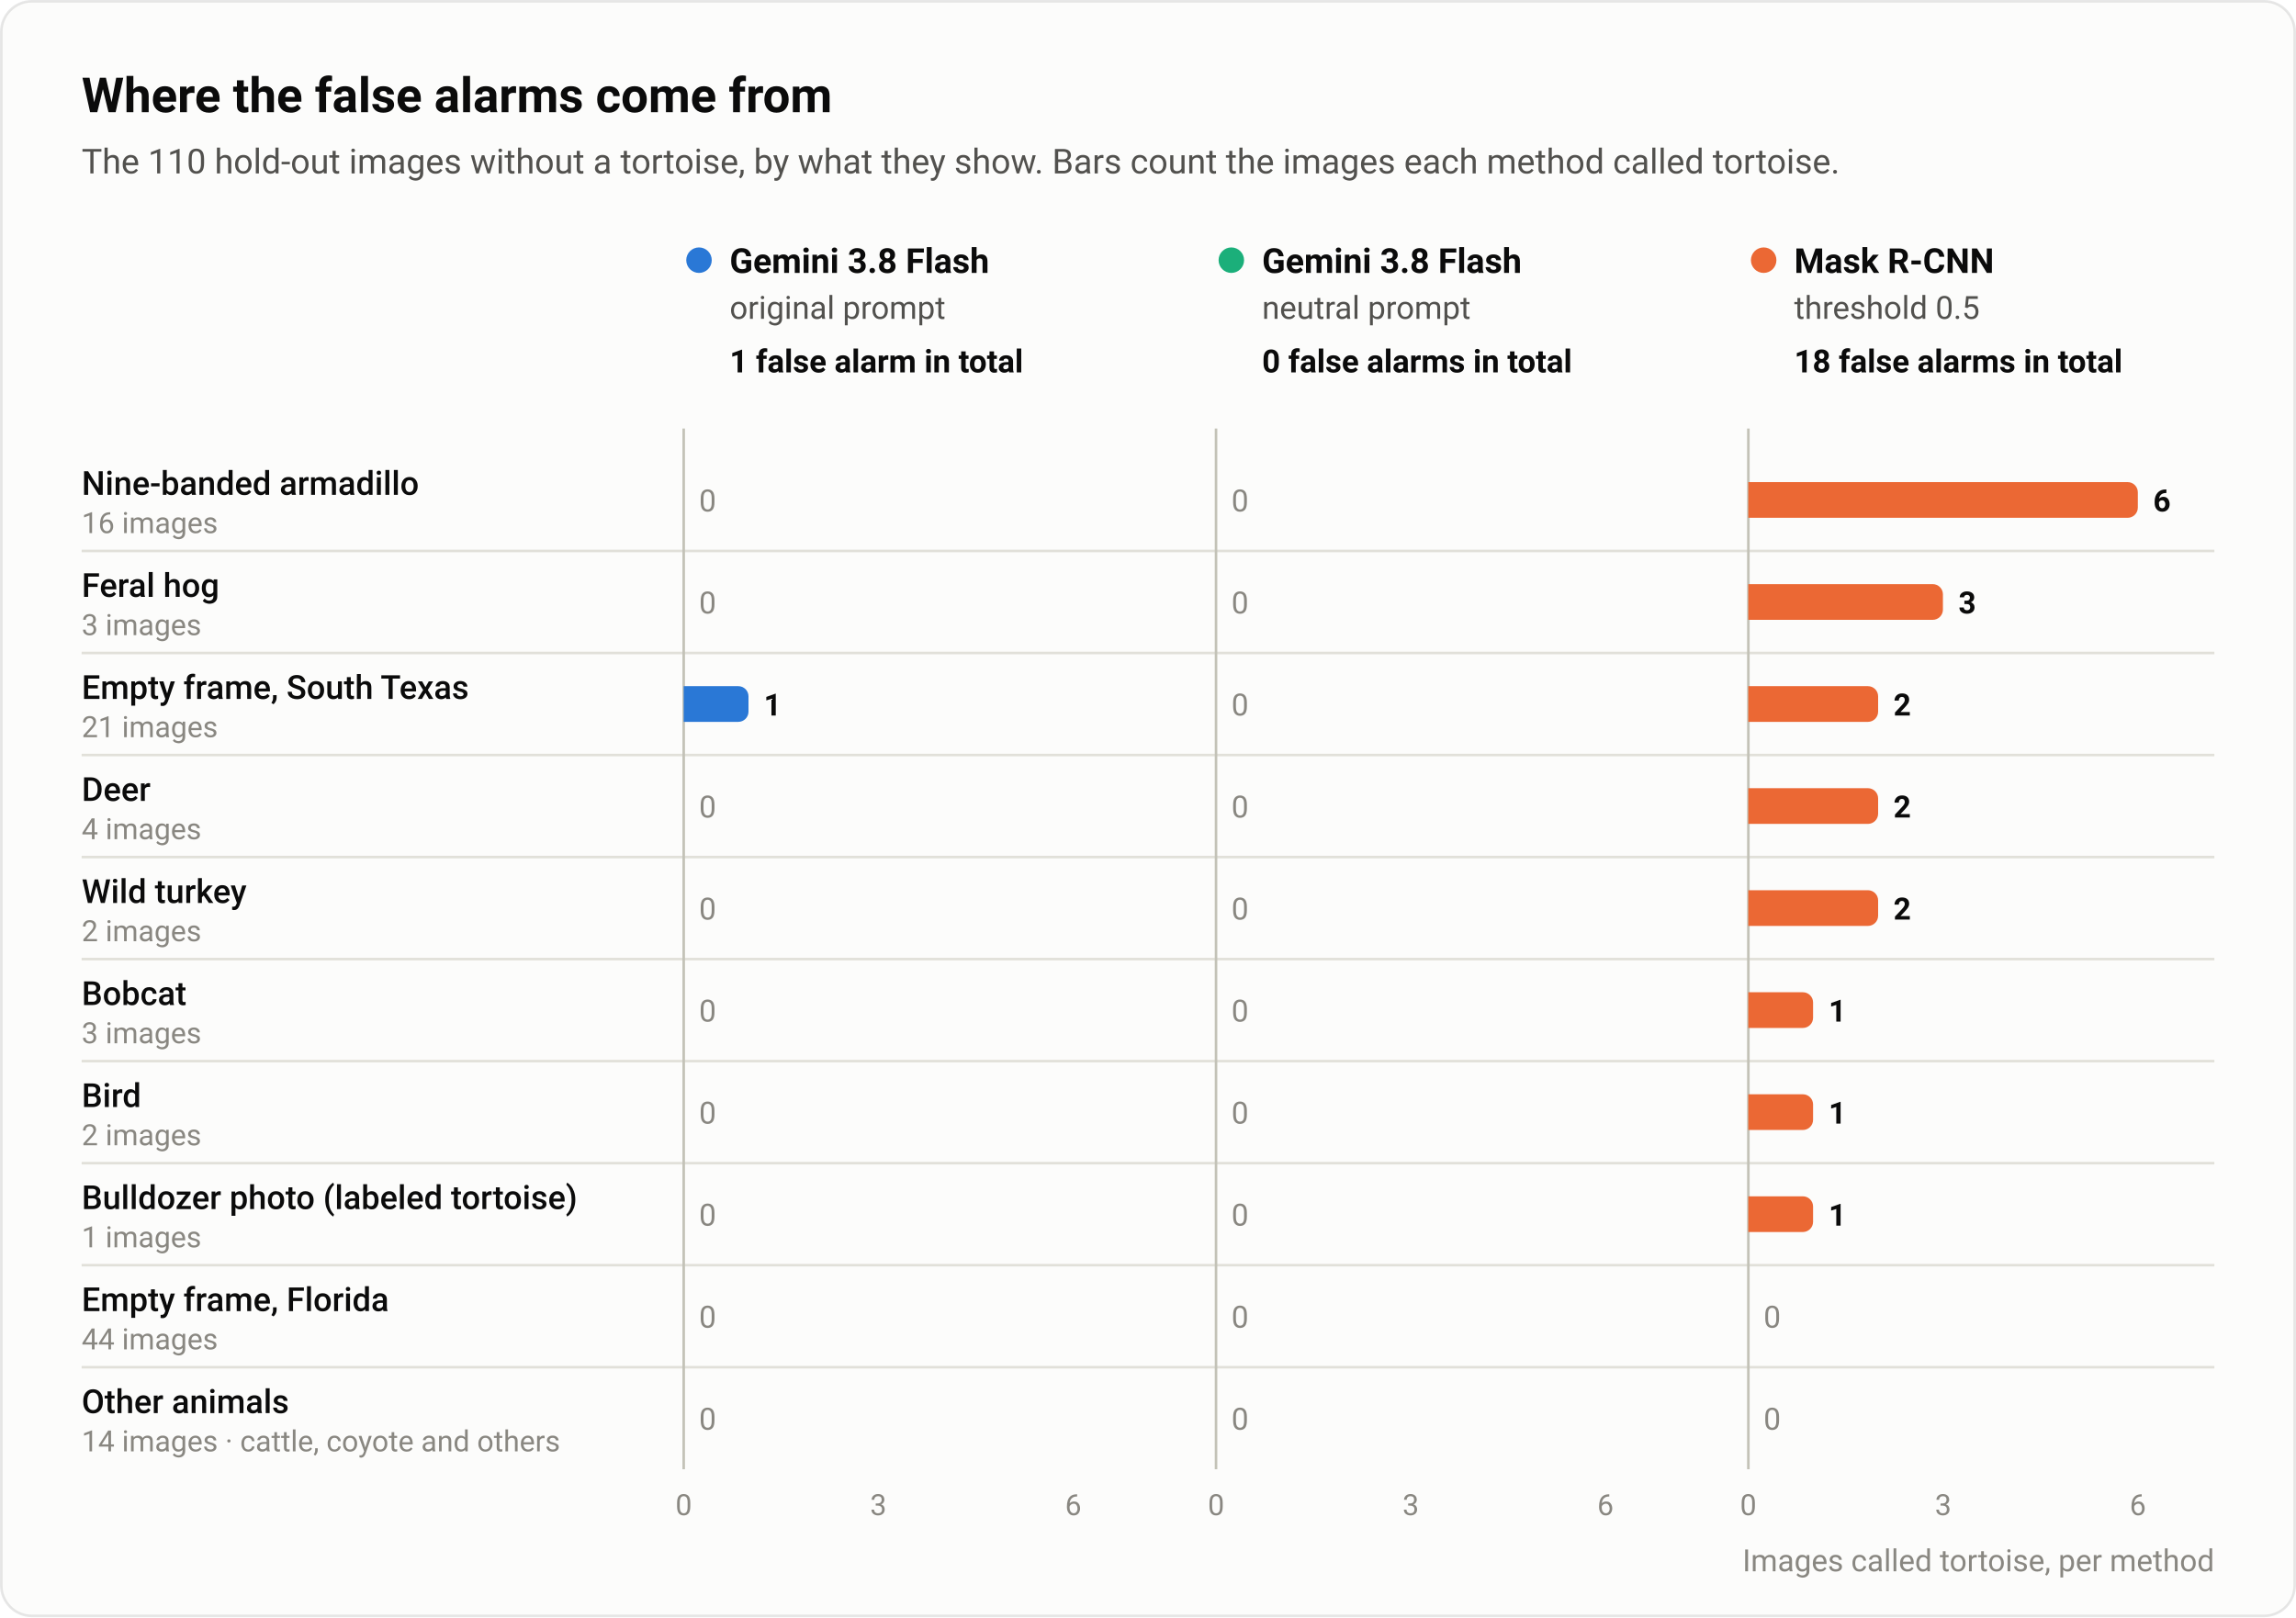
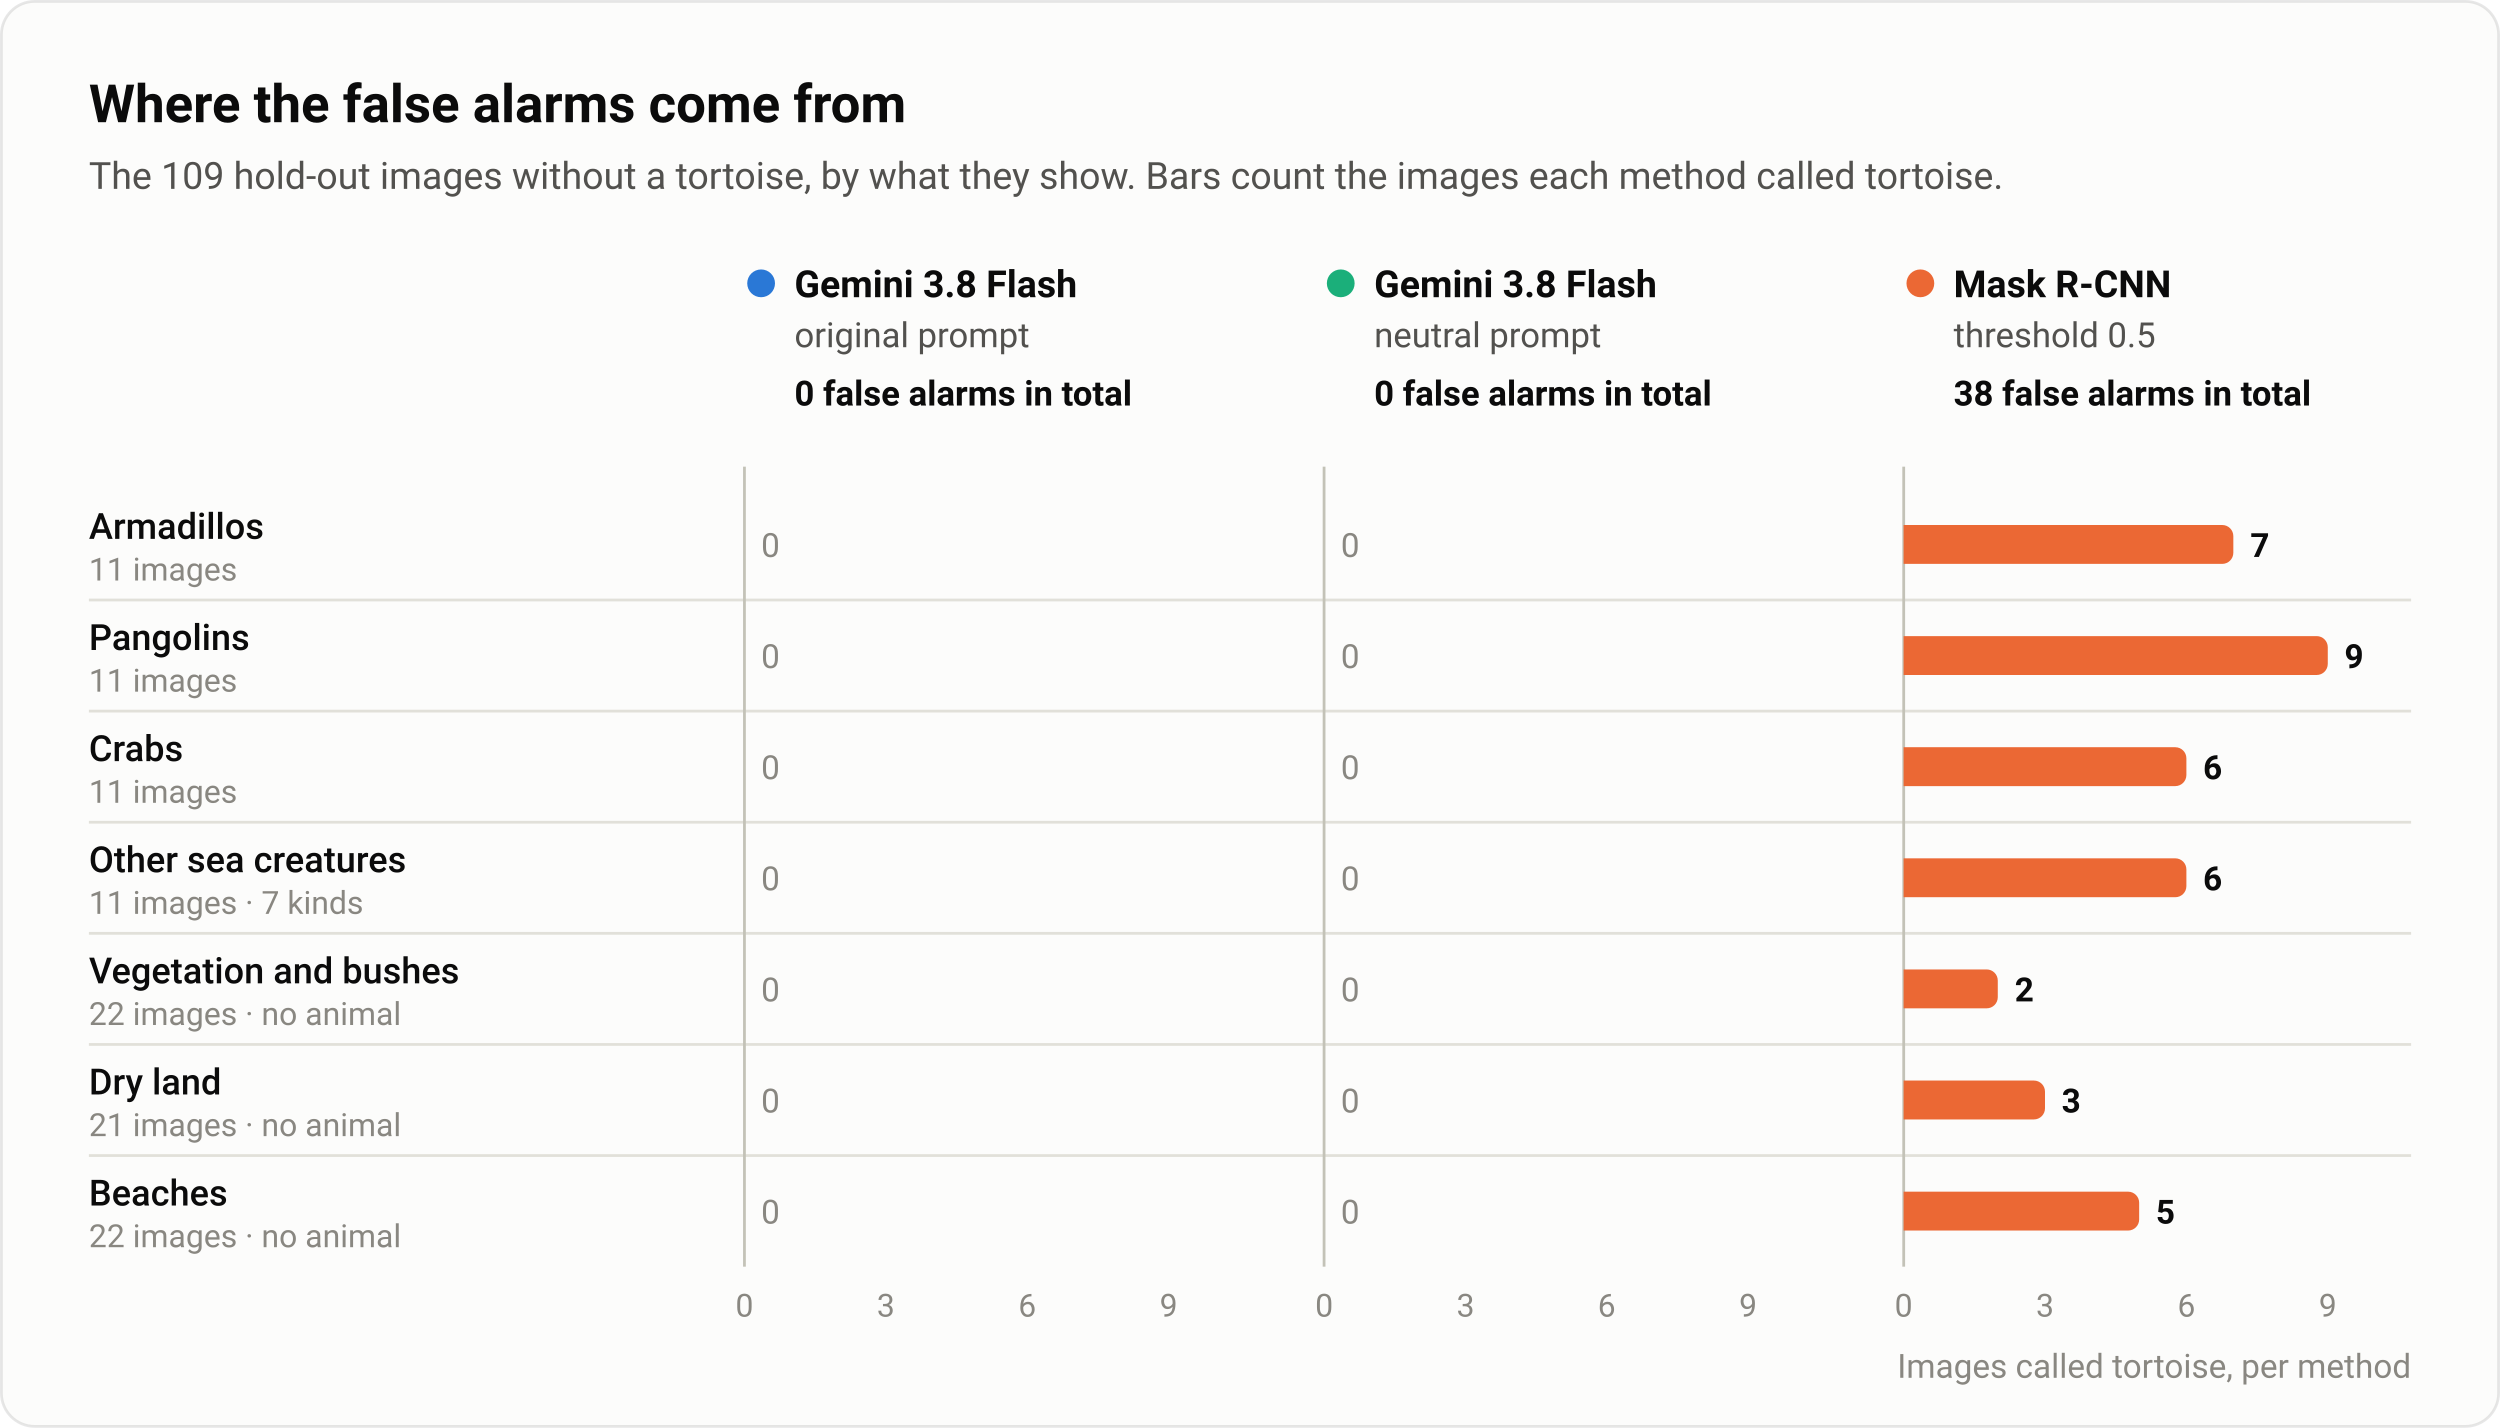
- <svg xmlns="http://www.w3.org/2000/svg" width="900" height="634" viewBox="0 0 900 634" role="img" aria-labelledby="t d" font-family="system-ui, -apple-system, 'Segoe UI', Roboto, Helvetica, Arial, sans-serif">
-   <rect x="0.5" y="0.5" width="899" height="633" rx="12" fill="#fcfcfb" stroke="#0b0b0b" stroke-opacity="0.1" />
+ <svg xmlns="http://www.w3.org/2000/svg" width="900" height="514" viewBox="0 0 900 514" role="img" aria-labelledby="t d" font-family="system-ui, -apple-system, 'Segoe UI', Roboto, Helvetica, Arial, sans-serif">
+   <rect x="0.5" y="0.5" width="899" height="513" rx="12" fill="#fcfcfb" stroke="#0b0b0b" stroke-opacity="0.1" />
  <text x="32.0" y="44.0" font-size="19" font-weight="600" fill="#0b0b0b" text-anchor="start">Where the false alarms come from</text>
-   <text x="32.0" y="68.0" font-size="13.5" font-weight="400" fill="#52514e" text-anchor="start">The 110 hold-out images without a tortoise, by what they show. Bars count the images each method called tortoise.</text>
-   <text x="32.0" y="194.0" font-size="13" font-weight="500" fill="#0b0b0b" text-anchor="start">Nine-banded armadillo</text>
-   <text x="32.0" y="209.0" font-size="11.5" font-weight="400" fill="#898781" text-anchor="start">16 images</text>
+   <text x="32.0" y="68.0" font-size="13.5" font-weight="400" fill="#52514e" text-anchor="start">The 109 hold-out images without a tortoise, by what they show. Bars count the images each method called tortoise.</text>
+   <text x="32.0" y="194.0" font-size="13" font-weight="500" fill="#0b0b0b" text-anchor="start">Armadillos</text>
+   <text x="32.0" y="209.0" font-size="11.5" font-weight="400" fill="#898781" text-anchor="start">11 images</text>
  <line x1="32" y1="216.0" x2="868" y2="216.0" stroke="#e1e0d9" />
-   <text x="32.0" y="234.0" font-size="13" font-weight="500" fill="#0b0b0b" text-anchor="start">Feral hog</text>
-   <text x="32.0" y="249.0" font-size="11.5" font-weight="400" fill="#898781" text-anchor="start">3 images</text>
+   <text x="32.0" y="234.0" font-size="13" font-weight="500" fill="#0b0b0b" text-anchor="start">Pangolins</text>
+   <text x="32.0" y="249.0" font-size="11.5" font-weight="400" fill="#898781" text-anchor="start">11 images</text>
  <line x1="32" y1="256.0" x2="868" y2="256.0" stroke="#e1e0d9" />
-   <text x="32.0" y="274.0" font-size="13" font-weight="500" fill="#0b0b0b" text-anchor="start">Empty frame, South Texas</text>
-   <text x="32.0" y="289.0" font-size="11.5" font-weight="400" fill="#898781" text-anchor="start">21 images</text>
+   <text x="32.0" y="274.0" font-size="13" font-weight="500" fill="#0b0b0b" text-anchor="start">Crabs</text>
+   <text x="32.0" y="289.0" font-size="11.5" font-weight="400" fill="#898781" text-anchor="start">11 images</text>
  <line x1="32" y1="296.0" x2="868" y2="296.0" stroke="#e1e0d9" />
-   <text x="32.0" y="314.0" font-size="13" font-weight="500" fill="#0b0b0b" text-anchor="start">Deer</text>
-   <text x="32.0" y="329.0" font-size="11.5" font-weight="400" fill="#898781" text-anchor="start">4 images</text>
+   <text x="32.0" y="314.0" font-size="13" font-weight="500" fill="#0b0b0b" text-anchor="start">Other sea creatures</text>
+   <text x="32.0" y="329.0" font-size="11.5" font-weight="400" fill="#898781" text-anchor="start">11 images · 7 kinds</text>
  <line x1="32" y1="336.0" x2="868" y2="336.0" stroke="#e1e0d9" />
-   <text x="32.0" y="354.0" font-size="13" font-weight="500" fill="#0b0b0b" text-anchor="start">Wild turkey</text>
-   <text x="32.0" y="369.0" font-size="11.5" font-weight="400" fill="#898781" text-anchor="start">2 images</text>
+   <text x="32.0" y="354.0" font-size="13" font-weight="500" fill="#0b0b0b" text-anchor="start">Vegetation and bushes</text>
+   <text x="32.0" y="369.0" font-size="11.5" font-weight="400" fill="#898781" text-anchor="start">22 images · no animal</text>
  <line x1="32" y1="376.0" x2="868" y2="376.0" stroke="#e1e0d9" />
-   <text x="32.0" y="394.0" font-size="13" font-weight="500" fill="#0b0b0b" text-anchor="start">Bobcat</text>
-   <text x="32.0" y="409.0" font-size="11.5" font-weight="400" fill="#898781" text-anchor="start">3 images</text>
+   <text x="32.0" y="394.0" font-size="13" font-weight="500" fill="#0b0b0b" text-anchor="start">Dry land</text>
+   <text x="32.0" y="409.0" font-size="11.5" font-weight="400" fill="#898781" text-anchor="start">21 images · no animal</text>
  <line x1="32" y1="416.0" x2="868" y2="416.0" stroke="#e1e0d9" />
-   <text x="32.0" y="434.0" font-size="13" font-weight="500" fill="#0b0b0b" text-anchor="start">Bird</text>
-   <text x="32.0" y="449.0" font-size="11.5" font-weight="400" fill="#898781" text-anchor="start">2 images</text>
-   <line x1="32" y1="456.0" x2="868" y2="456.0" stroke="#e1e0d9" />
-   <text x="32.0" y="474.0" font-size="13" font-weight="500" fill="#0b0b0b" text-anchor="start">Bulldozer photo (labeled tortoise)</text>
-   <text x="32.0" y="489.0" font-size="11.5" font-weight="400" fill="#898781" text-anchor="start">1 images</text>
-   <line x1="32" y1="496.0" x2="868" y2="496.0" stroke="#e1e0d9" />
-   <text x="32.0" y="514.0" font-size="13" font-weight="500" fill="#0b0b0b" text-anchor="start">Empty frame, Florida</text>
-   <text x="32.0" y="529.0" font-size="11.5" font-weight="400" fill="#898781" text-anchor="start">44 images</text>
-   <line x1="32" y1="536.0" x2="868" y2="536.0" stroke="#e1e0d9" />
-   <text x="32.0" y="554.0" font-size="13" font-weight="500" fill="#0b0b0b" text-anchor="start">Other animals</text>
-   <text x="32.0" y="569.0" font-size="11.5" font-weight="400" fill="#898781" text-anchor="start">14 images · cattle, coyote and others</text>
+   <text x="32.0" y="434.0" font-size="13" font-weight="500" fill="#0b0b0b" text-anchor="start">Beaches</text>
+   <text x="32.0" y="449.0" font-size="11.5" font-weight="400" fill="#898781" text-anchor="start">22 images · no animal</text>
  <circle cx="274.0" cy="102" r="5" fill="#2a78d6" />
  <text x="286.0" y="107.0" font-size="13.5" font-weight="600" fill="#0b0b0b" text-anchor="start">Gemini 3.8 Flash</text>
  <text x="286.0" y="125.0" font-size="12.5" font-weight="400" fill="#52514e" text-anchor="start">original prompt</text>
-   <text x="286.0" y="146.0" font-size="12.5" font-weight="600" fill="#0b0b0b" text-anchor="start">1 false alarm in total</text>
-   <text x="268.0" y="594.0" font-size="11.5" font-weight="400" fill="#898781" text-anchor="middle">0</text>
-   <text x="344.3" y="594.0" font-size="11.5" font-weight="400" fill="#898781" text-anchor="middle">3</text>
-   <text x="420.7" y="594.0" font-size="11.5" font-weight="400" fill="#898781" text-anchor="middle">6</text>
-   <line x1="268.0" y1="168" x2="268.0" y2="576" stroke="#c3c2b7" />
+   <text x="286.0" y="146.0" font-size="12.5" font-weight="600" fill="#0b0b0b" text-anchor="start">0 false alarms in total</text>
+   <text x="268.0" y="474.0" font-size="11.5" font-weight="400" fill="#898781" text-anchor="middle">0</text>
+   <text x="318.9" y="474.0" font-size="11.5" font-weight="400" fill="#898781" text-anchor="middle">3</text>
+   <text x="369.8" y="474.0" font-size="11.5" font-weight="400" fill="#898781" text-anchor="middle">6</text>
+   <text x="420.7" y="474.0" font-size="11.5" font-weight="400" fill="#898781" text-anchor="middle">9</text>
+   <line x1="268.0" y1="168" x2="268.0" y2="456" stroke="#c3c2b7" />
  <text x="274.0" y="200.5" font-size="12" font-weight="400" fill="#898781" text-anchor="start">0</text>
  <text x="274.0" y="240.5" font-size="12" font-weight="400" fill="#898781" text-anchor="start">0</text>
-   <path d="M268.0,269.0 h21.4 a4,4 0 0 1 4,4 v6.0 a4,4 0 0 1 -4,4 h-21.4 z" fill="#2a78d6" />
-   <text x="299.4" y="280.5" font-size="12" font-weight="600" fill="#0b0b0b" text-anchor="start">1</text>
+   <text x="274.0" y="280.5" font-size="12" font-weight="400" fill="#898781" text-anchor="start">0</text>
  <text x="274.0" y="320.5" font-size="12" font-weight="400" fill="#898781" text-anchor="start">0</text>
  <text x="274.0" y="360.5" font-size="12" font-weight="400" fill="#898781" text-anchor="start">0</text>
  <text x="274.0" y="400.5" font-size="12" font-weight="400" fill="#898781" text-anchor="start">0</text>
  <text x="274.0" y="440.5" font-size="12" font-weight="400" fill="#898781" text-anchor="start">0</text>
-   <text x="274.0" y="480.5" font-size="12" font-weight="400" fill="#898781" text-anchor="start">0</text>
-   <text x="274.0" y="520.5" font-size="12" font-weight="400" fill="#898781" text-anchor="start">0</text>
-   <text x="274.0" y="560.5" font-size="12" font-weight="400" fill="#898781" text-anchor="start">0</text>
  <circle cx="482.667" cy="102" r="5" fill="#1baf7a" />
  <text x="494.7" y="107.0" font-size="13.5" font-weight="600" fill="#0b0b0b" text-anchor="start">Gemini 3.8 Flash</text>
  <text x="494.7" y="125.0" font-size="12.5" font-weight="400" fill="#52514e" text-anchor="start">neutral prompt</text>
  <text x="494.7" y="146.0" font-size="12.5" font-weight="600" fill="#0b0b0b" text-anchor="start">0 false alarms in total</text>
-   <text x="476.7" y="594.0" font-size="11.5" font-weight="400" fill="#898781" text-anchor="middle">0</text>
-   <text x="553.0" y="594.0" font-size="11.5" font-weight="400" fill="#898781" text-anchor="middle">3</text>
-   <text x="629.3" y="594.0" font-size="11.5" font-weight="400" fill="#898781" text-anchor="middle">6</text>
-   <line x1="476.667" y1="168" x2="476.667" y2="576" stroke="#c3c2b7" />
+   <text x="476.7" y="474.0" font-size="11.5" font-weight="400" fill="#898781" text-anchor="middle">0</text>
+   <text x="527.6" y="474.0" font-size="11.5" font-weight="400" fill="#898781" text-anchor="middle">3</text>
+   <text x="578.4" y="474.0" font-size="11.5" font-weight="400" fill="#898781" text-anchor="middle">6</text>
+   <text x="629.3" y="474.0" font-size="11.5" font-weight="400" fill="#898781" text-anchor="middle">9</text>
+   <line x1="476.667" y1="168" x2="476.667" y2="456" stroke="#c3c2b7" />
  <text x="482.7" y="200.5" font-size="12" font-weight="400" fill="#898781" text-anchor="start">0</text>
  <text x="482.7" y="240.5" font-size="12" font-weight="400" fill="#898781" text-anchor="start">0</text>
  <text x="482.7" y="280.5" font-size="12" font-weight="400" fill="#898781" text-anchor="start">0</text>
  <text x="482.7" y="320.5" font-size="12" font-weight="400" fill="#898781" text-anchor="start">0</text>
  <text x="482.7" y="360.5" font-size="12" font-weight="400" fill="#898781" text-anchor="start">0</text>
  <text x="482.7" y="400.5" font-size="12" font-weight="400" fill="#898781" text-anchor="start">0</text>
  <text x="482.7" y="440.5" font-size="12" font-weight="400" fill="#898781" text-anchor="start">0</text>
-   <text x="482.7" y="480.5" font-size="12" font-weight="400" fill="#898781" text-anchor="start">0</text>
-   <text x="482.7" y="520.5" font-size="12" font-weight="400" fill="#898781" text-anchor="start">0</text>
-   <text x="482.7" y="560.5" font-size="12" font-weight="400" fill="#898781" text-anchor="start">0</text>
  <circle cx="691.333" cy="102" r="5" fill="#eb6834" />
  <text x="703.3" y="107.0" font-size="13.5" font-weight="600" fill="#0b0b0b" text-anchor="start">Mask R-CNN</text>
  <text x="703.3" y="125.0" font-size="12.5" font-weight="400" fill="#52514e" text-anchor="start">threshold 0.5</text>
-   <text x="703.3" y="146.0" font-size="12.5" font-weight="600" fill="#0b0b0b" text-anchor="start">18 false alarms in total</text>
-   <text x="685.3" y="594.0" font-size="11.5" font-weight="400" fill="#898781" text-anchor="middle">0</text>
-   <text x="761.7" y="594.0" font-size="11.5" font-weight="400" fill="#898781" text-anchor="middle">3</text>
-   <text x="838.0" y="594.0" font-size="11.5" font-weight="400" fill="#898781" text-anchor="middle">6</text>
-   <line x1="685.333" y1="168" x2="685.333" y2="576" stroke="#c3c2b7" />
-   <path d="M685.3,189.0 h148.7 a4,4 0 0 1 4,4 v6.0 a4,4 0 0 1 -4,4 h-148.7 z" fill="#eb6834" />
-   <text x="844.0" y="200.5" font-size="12" font-weight="600" fill="#0b0b0b" text-anchor="start">6</text>
-   <path d="M685.3,229.0 h72.3 a4,4 0 0 1 4,4 v6.0 a4,4 0 0 1 -4,4 h-72.3 z" fill="#eb6834" />
-   <text x="767.7" y="240.5" font-size="12" font-weight="600" fill="#0b0b0b" text-anchor="start">3</text>
-   <path d="M685.3,269.0 h46.9 a4,4 0 0 1 4,4 v6.0 a4,4 0 0 1 -4,4 h-46.9 z" fill="#eb6834" />
-   <text x="742.2" y="280.5" font-size="12" font-weight="600" fill="#0b0b0b" text-anchor="start">2</text>
-   <path d="M685.3,309.0 h46.9 a4,4 0 0 1 4,4 v6.0 a4,4 0 0 1 -4,4 h-46.9 z" fill="#eb6834" />
-   <text x="742.2" y="320.5" font-size="12" font-weight="600" fill="#0b0b0b" text-anchor="start">2</text>
-   <path d="M685.3,349.0 h46.9 a4,4 0 0 1 4,4 v6.0 a4,4 0 0 1 -4,4 h-46.9 z" fill="#eb6834" />
-   <text x="742.2" y="360.5" font-size="12" font-weight="600" fill="#0b0b0b" text-anchor="start">2</text>
-   <path d="M685.3,389.0 h21.4 a4,4 0 0 1 4,4 v6.0 a4,4 0 0 1 -4,4 h-21.4 z" fill="#eb6834" />
-   <text x="716.8" y="400.5" font-size="12" font-weight="600" fill="#0b0b0b" text-anchor="start">1</text>
-   <path d="M685.3,429.0 h21.4 a4,4 0 0 1 4,4 v6.0 a4,4 0 0 1 -4,4 h-21.4 z" fill="#eb6834" />
-   <text x="716.8" y="440.5" font-size="12" font-weight="600" fill="#0b0b0b" text-anchor="start">1</text>
-   <path d="M685.3,469.0 h21.4 a4,4 0 0 1 4,4 v6.0 a4,4 0 0 1 -4,4 h-21.4 z" fill="#eb6834" />
-   <text x="716.8" y="480.5" font-size="12" font-weight="600" fill="#0b0b0b" text-anchor="start">1</text>
-   <text x="691.3" y="520.5" font-size="12" font-weight="400" fill="#898781" text-anchor="start">0</text>
-   <text x="691.3" y="560.5" font-size="12" font-weight="400" fill="#898781" text-anchor="start">0</text>
-   <text x="868.0" y="616.0" font-size="12" font-weight="400" fill="#898781" text-anchor="end">Images called tortoise, per method</text>
+   <text x="703.3" y="146.0" font-size="12.5" font-weight="600" fill="#0b0b0b" text-anchor="start">38 false alarms in total</text>
+   <text x="685.3" y="474.0" font-size="11.5" font-weight="400" fill="#898781" text-anchor="middle">0</text>
+   <text x="736.2" y="474.0" font-size="11.5" font-weight="400" fill="#898781" text-anchor="middle">3</text>
+   <text x="787.1" y="474.0" font-size="11.5" font-weight="400" fill="#898781" text-anchor="middle">6</text>
+   <text x="838.0" y="474.0" font-size="11.5" font-weight="400" fill="#898781" text-anchor="middle">9</text>
+   <line x1="685.333" y1="168" x2="685.333" y2="456" stroke="#c3c2b7" />
+   <path d="M685.3,189.0 h114.7 a4,4 0 0 1 4,4 v6.0 a4,4 0 0 1 -4,4 h-114.7 z" fill="#eb6834" />
+   <text x="810.1" y="200.5" font-size="12" font-weight="600" fill="#0b0b0b" text-anchor="start">7</text>
+   <path d="M685.3,229.0 h148.7 a4,4 0 0 1 4,4 v6.0 a4,4 0 0 1 -4,4 h-148.7 z" fill="#eb6834" />
+   <text x="844.0" y="240.5" font-size="12" font-weight="600" fill="#0b0b0b" text-anchor="start">9</text>
+   <path d="M685.3,269.0 h97.8 a4,4 0 0 1 4,4 v6.0 a4,4 0 0 1 -4,4 h-97.8 z" fill="#eb6834" />
+   <text x="793.1" y="280.5" font-size="12" font-weight="600" fill="#0b0b0b" text-anchor="start">6</text>
+   <path d="M685.3,309.0 h97.8 a4,4 0 0 1 4,4 v6.0 a4,4 0 0 1 -4,4 h-97.8 z" fill="#eb6834" />
+   <text x="793.1" y="320.5" font-size="12" font-weight="600" fill="#0b0b0b" text-anchor="start">6</text>
+   <path d="M685.3,349.0 h29.9 a4,4 0 0 1 4,4 v6.0 a4,4 0 0 1 -4,4 h-29.9 z" fill="#eb6834" />
+   <text x="725.3" y="360.5" font-size="12" font-weight="600" fill="#0b0b0b" text-anchor="start">2</text>
+   <path d="M685.3,389.0 h46.9 a4,4 0 0 1 4,4 v6.0 a4,4 0 0 1 -4,4 h-46.9 z" fill="#eb6834" />
+   <text x="742.2" y="400.5" font-size="12" font-weight="600" fill="#0b0b0b" text-anchor="start">3</text>
+   <path d="M685.3,429.0 h80.8 a4,4 0 0 1 4,4 v6.0 a4,4 0 0 1 -4,4 h-80.8 z" fill="#eb6834" />
+   <text x="776.1" y="440.5" font-size="12" font-weight="600" fill="#0b0b0b" text-anchor="start">5</text>
+   <text x="868.0" y="496.0" font-size="12" font-weight="400" fill="#898781" text-anchor="end">Images called tortoise, per method</text>
</svg>
